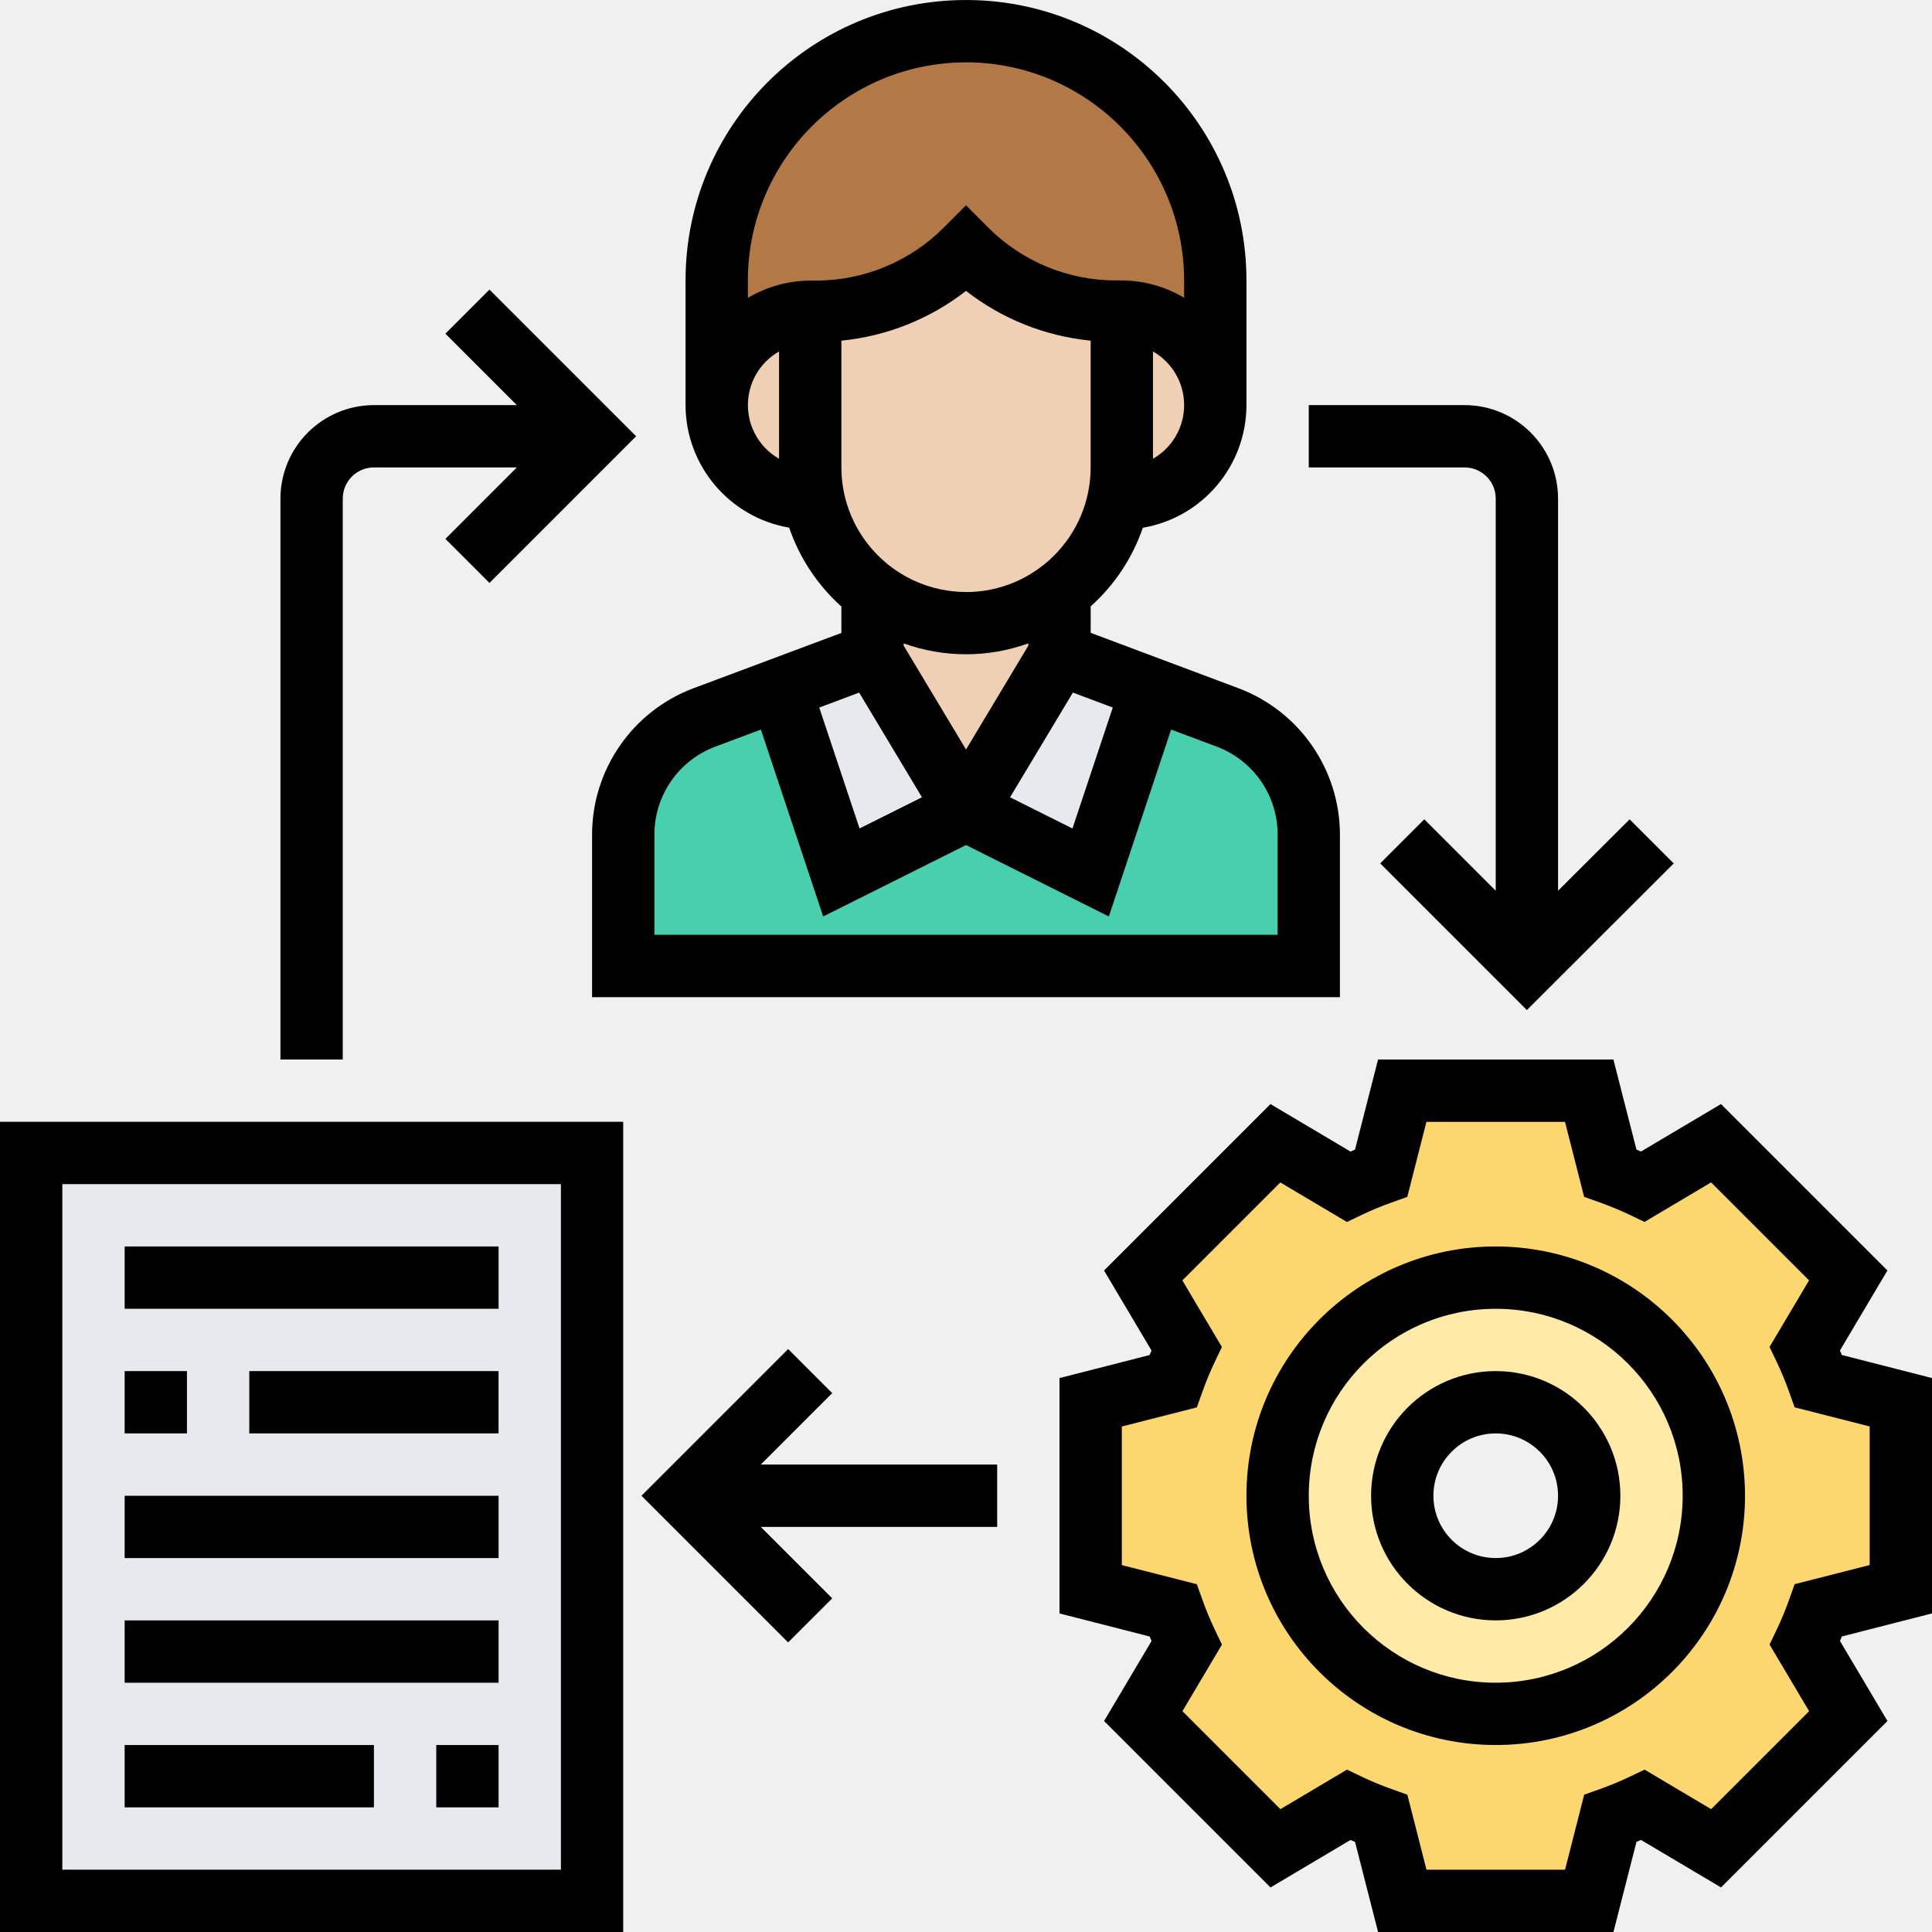
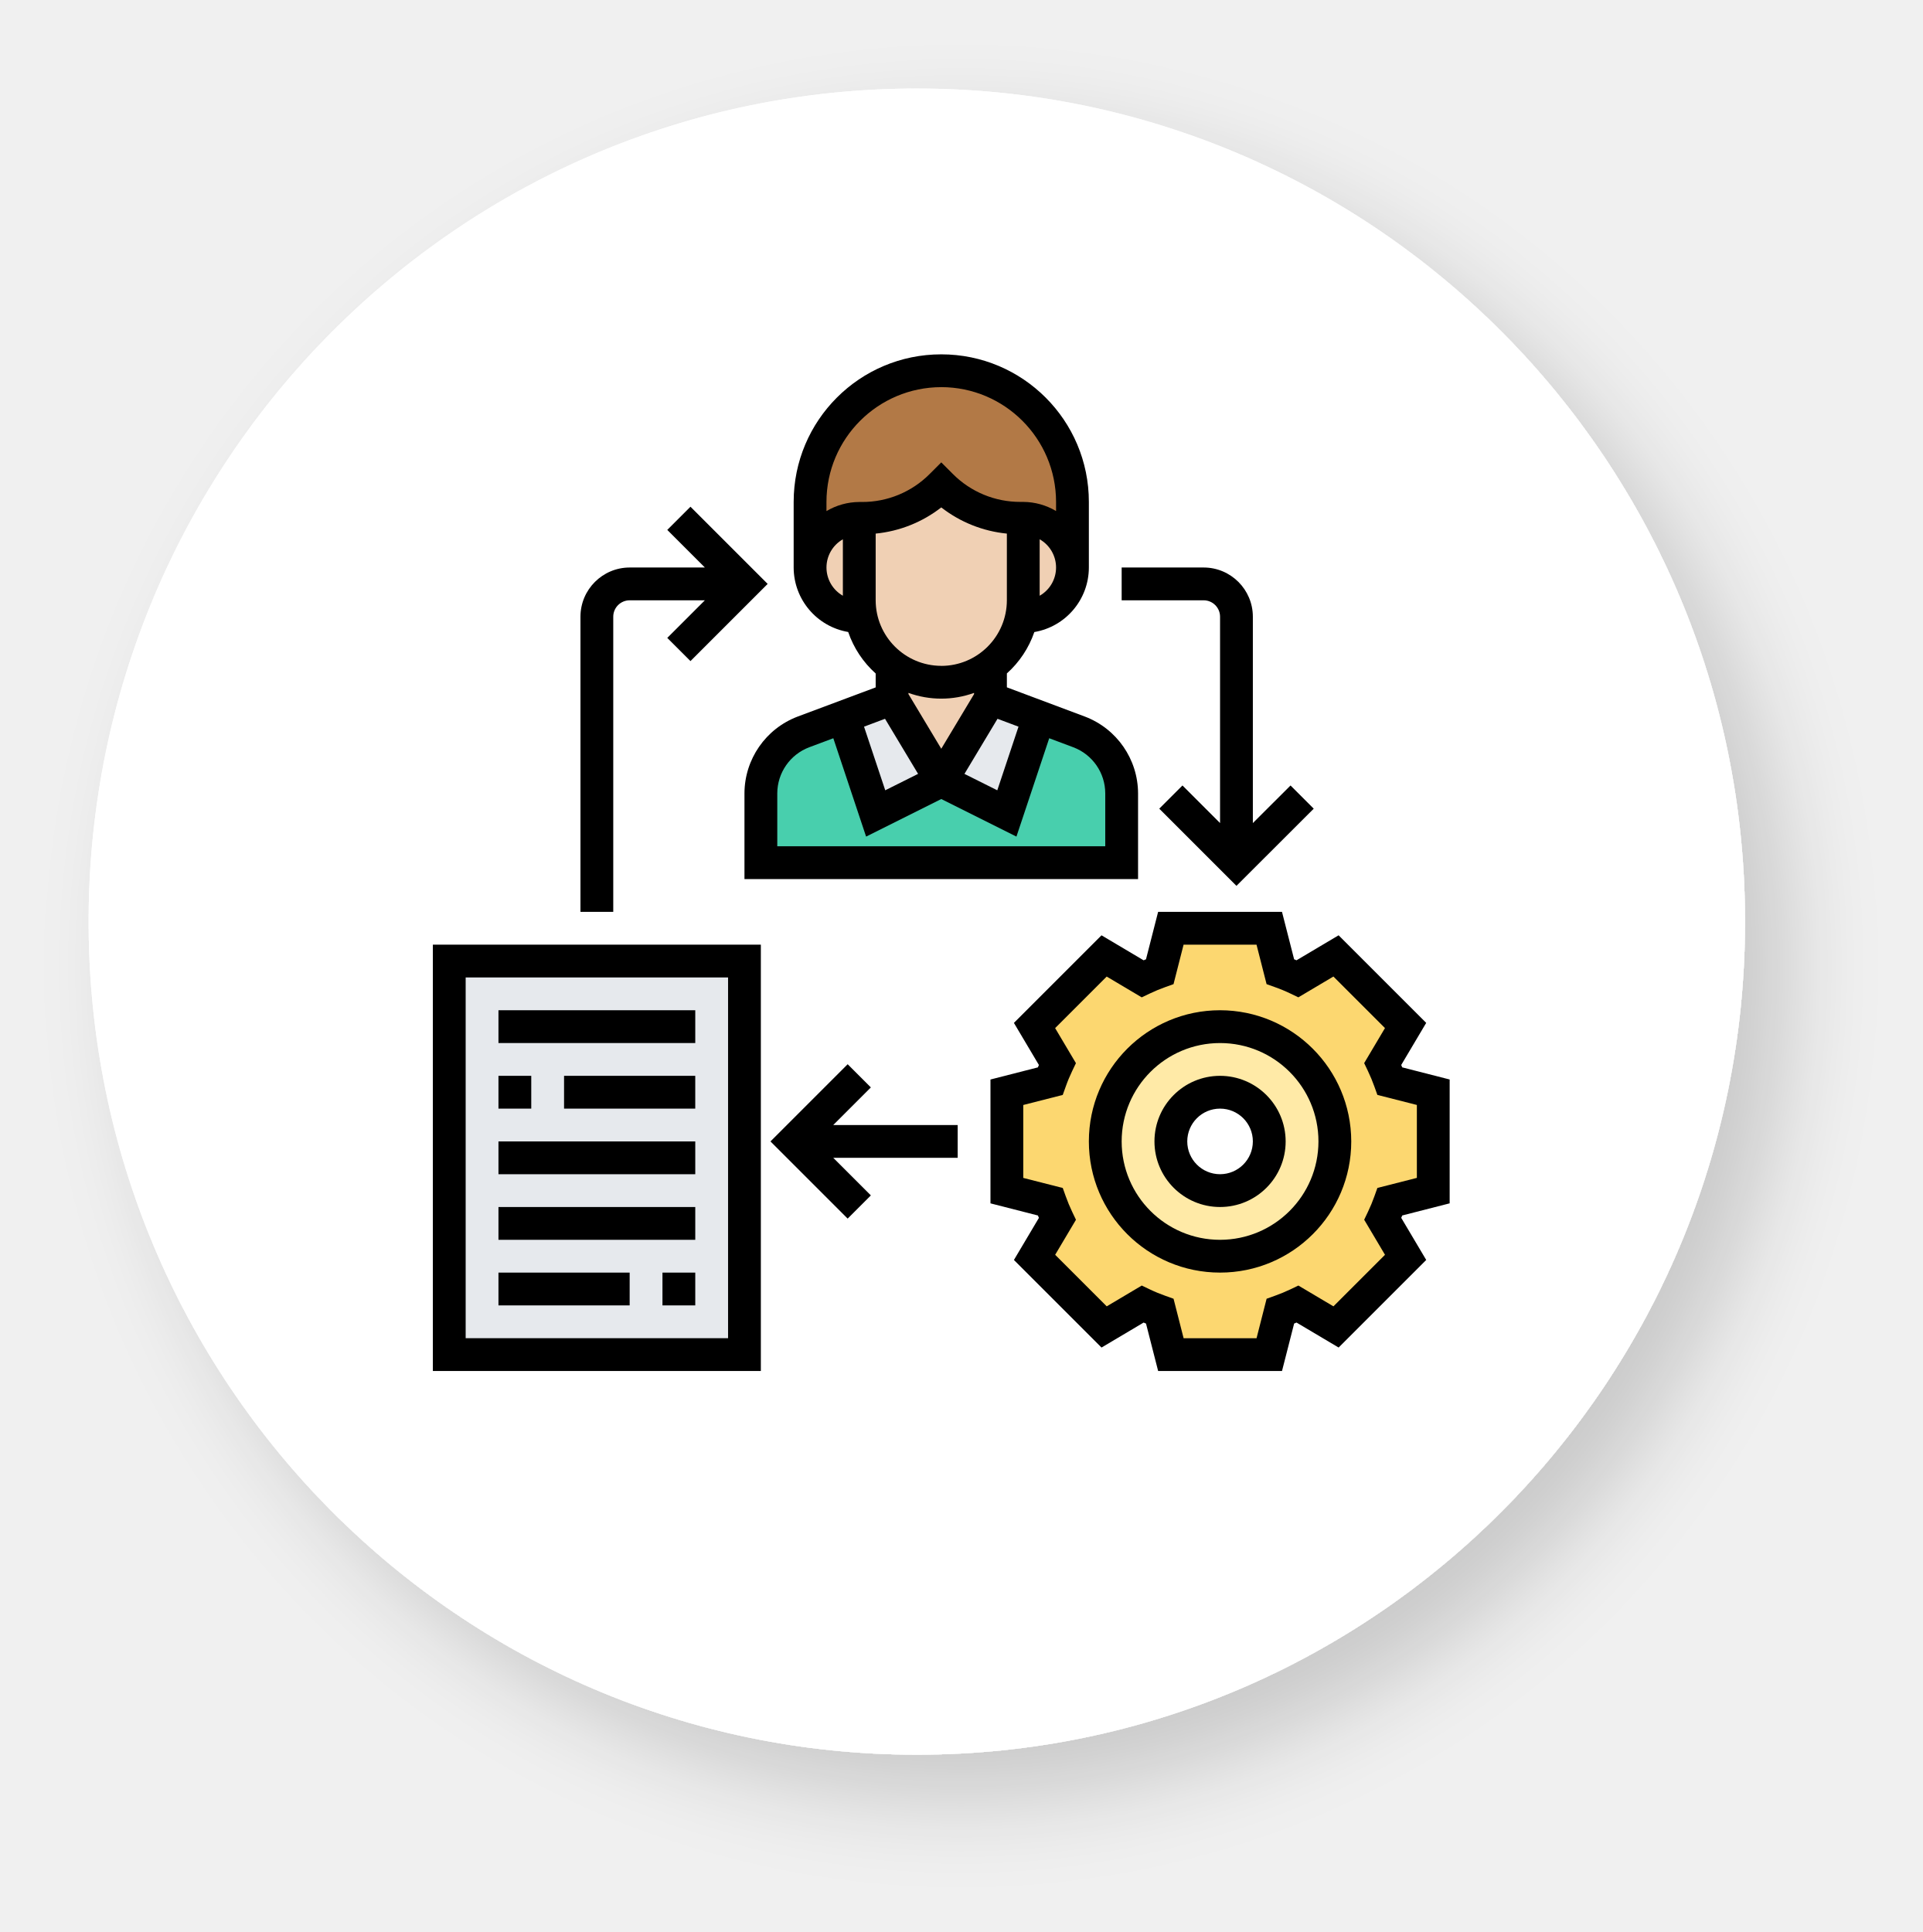
- <svg xmlns="http://www.w3.org/2000/svg" width="68.823" height="68.823" viewBox="0 0 68.823 68.823">
-   <path fill="#48cfad" d="m38.852 31.081 2.176-6.538 2.708 1.021a4.415 4.415 0 0 1 2.886 4.152v4.7H22.201v-4.7a4.415 4.415 0 0 1 2.886-4.152l2.708-1.021 2.176 6.538 4.44-2.22Zm0 0" />
-   <path fill="#e6e9ed" d="m41.027 24.543-2.176 6.538-4.44-2.22 3.33-5.55Zm-9.946-1.232 3.33 5.55-4.44 2.22-2.176-6.538Zm0 0" />
-   <g fill="#f0d0b4" transform="translate(25.531 8.88)">
-     <path d="M8.88 13.321c.688 0 1.343-.122 3.33-1.11v2.22l-3.33 5.55-3.33-5.55v-2.22a5.5 5.5 0 0 0 3.33 1.11m8.881-7.771a3.325 3.325 0 0 1-3.33 3.33l-.111-.011a5 5 0 0 0 .111-1.1V2.22a3.335 3.335 0 0 1 3.33 3.33m0 0" />
-     <path d="M14.43 2.22v5.55a5 5 0 0 1-.111 1.1 5.55 5.55 0 0 1-1.51 2.83 5 5 0 0 1-.6.511c-1.987.988-2.642 1.11-3.33 1.11a5.5 5.5 0 0 1-3.33-1.11A5.57 5.57 0 0 1 3.44 8.87a5 5 0 0 1-.111-1.1V2.22h.189A7.6 7.6 0 0 0 8.88 0a7.6 7.6 0 0 0 5.362 2.22Zm0 0" />
-     <path d="M3.33 7.77a5 5 0 0 0 .111 1.1l-.111.011a3.33 3.33 0 1 1 0-6.66Zm0 0" />
+ <svg xmlns="http://www.w3.org/2000/svg" width="130.113" height="130.788" viewBox="0 0 130.113 130.788">
+   <defs>
+     <filter id="_52" x="0" y="0" width="130.113" height="130.788" filterUnits="userSpaceOnUse">
+       <feOffset dx="3" dy="3" input="SourceAlpha" />
+       <feGaussianBlur stdDeviation="3" result="blur" />
+       <feFlood flood-opacity="0.161" />
+       <feComposite operator="in" in2="blur" />
+       <feComposite in="SourceGraphic" />
+     </filter>
+   </defs>
+   <g id="Grupo_1194156" data-name="Grupo 1194156" transform="translate(6435.051 -1052.394)">
+     <g transform="matrix(1, 0, 0, 1, -6435.05, 1052.39)" filter="url(#_52)">
+       <g id="_52-2" data-name="52" transform="translate(6 6)" fill="#fff" stroke="#fff" stroke-width="3">
+         <ellipse cx="56.056" cy="56.394" rx="56.056" ry="56.394" stroke="none" />
+         <ellipse cx="56.056" cy="56.394" rx="54.556" ry="54.894" fill="none" />
+       </g>
+     </g>
+     <g id="proceso" transform="translate(-6405.752 1076.381)">
+       <path id="Trazado_1097507" data-name="Trazado 1097507" d="M176.651,183.417l2.176-6.538,2.708,1.021a4.415,4.415,0,0,1,2.886,4.152v4.7H160v-4.7a4.415,4.415,0,0,1,2.886-4.152l2.708-1.021,2.176,6.538,4.44-2.22Zm0,0" transform="translate(-137.799 -152.336)" fill="#48cfad" />
+       <path id="Trazado_1097508" data-name="Trazado 1097508" d="M254.616,169.232l-2.176,6.538L248,173.55l3.33-5.55Zm0,0" transform="translate(-213.589 -144.689)" fill="#e6e9ed" />
+       <path id="Trazado_1097509" data-name="Trazado 1097509" d="M203.606,168l3.33,5.55-4.44,2.22-2.176-6.538Zm0,0" transform="translate(-172.525 -144.689)" fill="#e6e9ed" />
+       <g id="Grupo_1193700" data-name="Grupo 1193700" transform="translate(25.531 8.88)">
+         <path id="Trazado_1097510" data-name="Trazado 1097510" d="M227.33,153.11c.688,0,1.343-.122,3.33-1.11v2.22l-3.33,5.55L224,154.22V152A5.486,5.486,0,0,0,227.33,153.11Zm0,0" transform="translate(-218.45 -139.789)" fill="#f0d0b4" />
+         <path id="Trazado_1097511" data-name="Trazado 1097511" d="M290.641,83.33a3.325,3.325,0,0,1-3.33,3.33l-.111-.011a5.112,5.112,0,0,0,.111-1.1V80a3.335,3.335,0,0,1,3.33,3.33Zm0,0" transform="translate(-272.88 -77.78)" fill="#f0d0b4" />
+         <path id="Trazado_1097512" data-name="Trazado 1097512" d="M219.1,66.22v5.55a5.11,5.11,0,0,1-.111,1.1,5.548,5.548,0,0,1-1.51,2.83,5.228,5.228,0,0,1-.6.511c-1.987.988-2.642,1.11-3.33,1.11a5.486,5.486,0,0,1-3.33-1.11,5.566,5.566,0,0,1-2.109-3.341,5.112,5.112,0,0,1-.111-1.1V66.22h.189A7.588,7.588,0,0,0,213.55,64a7.588,7.588,0,0,0,5.362,2.22Zm0,0" transform="translate(-204.67 -64)" fill="#f0d0b4" />
+         <path id="Trazado_1097513" data-name="Trazado 1097513" d="M187.33,85.55a5.112,5.112,0,0,0,.111,1.1l-.111.011a3.33,3.33,0,1,1,0-6.66Zm0,0" transform="translate(-184 -77.78)" fill="#f0d0b4" />
+       </g>
+       <path id="Trazado_1097514" data-name="Trazado 1097514" d="M201.761,16.88v4.44a3.335,3.335,0,0,0-3.33-3.33h-.189a7.588,7.588,0,0,1-5.362-2.22,7.588,7.588,0,0,1-5.362,2.22h-.189a3.325,3.325,0,0,0-3.33,3.33V16.88a8.88,8.88,0,0,1,17.761,0Zm0,0" transform="translate(-158.469 -6.89)" fill="#b27946" />
+       <path id="Trazado_1097515" data-name="Trazado 1097515" d="M308.861,291.1v6.66l-2.931.744c-.144.4-.311.788-.488,1.177l1.543,2.6-4.707,4.707-2.6-1.543c-.389.178-.777.344-1.177.488l-.744,2.931H291.1l-.744-2.931c-.4-.144-.788-.311-1.177-.488l-2.6,1.543-4.707-4.707,1.543-2.6c-.178-.389-.344-.777-.488-1.177L280,297.761V291.1l2.931-.744c.144-.4.311-.788.488-1.177l-1.543-2.6,4.707-4.707,2.6,1.543c.389-.178.777-.344,1.177-.488L291.1,280h6.66l.744,2.931c.4.144.788.311,1.177.488l2.6-1.543,4.707,4.707-1.543,2.6c.178.389.344.777.488,1.177Zm-6.66,3.33a7.77,7.77,0,1,0-7.77,7.77A7.765,7.765,0,0,0,302.2,294.431Zm0,0" transform="translate(-241.148 -241.148)" fill="#fcd770" />
+       <path id="Trazado_1097516" data-name="Trazado 1097516" d="M335.77,328a7.77,7.77,0,1,1-7.77,7.77A7.765,7.765,0,0,1,335.77,328Zm3.33,7.77a3.33,3.33,0,1,0-3.33,3.33A3.326,3.326,0,0,0,339.1,335.77Zm0,0" transform="translate(-282.488 -282.488)" fill="#ffeaa7" />
+       <path id="Trazado_1097517" data-name="Trazado 1097517" d="M8,296H27.981v26.641H8Zm0,0" transform="translate(-6.89 -254.928)" fill="#e6e9ed" />
+       <path id="Trazado_1097518" data-name="Trazado 1097518" d="M303.081,291.732v-8.384l-3.211-.821c-.022-.054-.044-.108-.068-.162l1.691-2.849-5.929-5.929-2.849,1.691-.162-.068-.821-3.21h-8.384l-.821,3.211-.162.068-2.849-1.691-5.929,5.929,1.691,2.849-.068.162-3.21.821v8.384l3.211.821c.022.054.044.108.068.162l-1.691,2.849,5.929,5.929,2.849-1.691.162.068.821,3.21h8.384l.821-3.211.162-.068,2.849,1.691,5.929-5.929-1.691-2.849c.023-.055.046-.109.068-.162Zm-4.377,3.483-3.49,3.49-2.372-1.408-.534.255a11.106,11.106,0,0,1-1.058.438l-.559.2-.681,2.672h-4.937l-.681-2.672-.559-.2a10.46,10.46,0,0,1-1.058-.438l-.534-.255-2.372,1.408-3.49-3.49,1.408-2.372-.255-.534a11.1,11.1,0,0,1-.439-1.058l-.2-.559-2.673-.681v-4.937l2.672-.681.2-.559a10.467,10.467,0,0,1,.438-1.058l.255-.534-1.408-2.372,3.49-3.49,2.372,1.408.534-.255a11.1,11.1,0,0,1,1.058-.439l.559-.2.681-2.673h4.937l.681,2.672.559.2a10.452,10.452,0,0,1,1.058.438l.534.255,2.372-1.408,3.49,3.49-1.408,2.372.255.534a11.094,11.094,0,0,1,.439,1.058l.2.559,2.673.681v4.937l-2.672.681-.2.559a10.458,10.458,0,0,1-.439,1.058l-.255.534Zm0,0" transform="translate(-234.258 -234.258)" />
+       <path id="Trazado_1097519" data-name="Trazado 1097519" d="M328.88,320a8.88,8.88,0,1,0,8.88,8.88A8.891,8.891,0,0,0,328.88,320Zm0,15.541a6.66,6.66,0,1,1,6.66-6.66A6.667,6.667,0,0,1,328.88,335.541Zm0,0" transform="translate(-275.598 -275.598)" />
+       <path id="Trazado_1097520" data-name="Trazado 1097520" d="M356.44,352a4.44,4.44,0,1,0,4.44,4.44A4.445,4.445,0,0,0,356.44,352Zm0,6.66a2.22,2.22,0,1,1,2.22-2.22A2.222,2.222,0,0,1,356.44,358.66Zm0,0" transform="translate(-303.158 -303.158)" />
+       <path id="Trazado_1097521" data-name="Trazado 1097521" d="M159.022,18.8a6.671,6.671,0,0,0,1.859,2.806v.941L155.6,24.522a5.575,5.575,0,0,0-3.6,5.2v5.8h26.641v-5.8a5.578,5.578,0,0,0-3.6-5.2l-5.279-1.979V21.6A6.658,6.658,0,0,0,171.62,18.8a4.439,4.439,0,0,0,3.691-4.365V9.991a9.99,9.99,0,1,0-19.981,0v4.44a4.439,4.439,0,0,0,3.691,4.365ZM167.541,23l-2.22,3.7L163.1,23v-.081a6.536,6.536,0,0,0,4.44,0Zm-6.027,1.672,2.238,3.729-2.223,1.111-1.436-4.307Zm14.907,5.043V33.3h-22.2V29.718a3.345,3.345,0,0,1,2.161-3.118l1.632-.611,2.219,6.658,5.088-2.544,5.088,2.544,2.219-6.658,1.633.612a3.343,3.343,0,0,1,2.16,3.117Zm-5.872-4.51-1.436,4.308-2.223-1.111,2.238-3.73Zm-5.228-4.117a4.445,4.445,0,0,1-4.44-4.44V12.135a8.593,8.593,0,0,0,4.44-1.772,8.584,8.584,0,0,0,4.44,1.772v4.516A4.445,4.445,0,0,1,165.321,21.091Zm6.66-4.749V12.52a2.2,2.2,0,0,1,0,3.822ZM165.321,2.22a7.78,7.78,0,0,1,7.77,7.77v.617a4.392,4.392,0,0,0-2.22-.617h-.191A6.424,6.424,0,0,1,166.106,8.1l-.785-.786-.785.786a6.426,6.426,0,0,1-4.575,1.895h-.191a4.392,4.392,0,0,0-2.22.617V9.991a7.78,7.78,0,0,1,7.77-7.77Zm-6.66,10.3v3.822a2.2,2.2,0,0,1,0-3.822Zm0,0" transform="translate(-130.909 0)" />
+       <path id="Trazado_1097522" data-name="Trazado 1097522" d="M0,316.861H22.2V288H0ZM2.22,290.22H19.981v24.421H2.22Zm0,0" transform="translate(0 -248.038)" />
+       <path id="Trazado_1097523" data-name="Trazado 1097523" d="M32,320H45.321v2.22H32Zm0,0" transform="translate(-27.56 -275.598)" />
+       <path id="Trazado_1097524" data-name="Trazado 1097524" d="M32,352h2.22v2.22H32Zm0,0" transform="translate(-27.56 -303.158)" />
+       <path id="Trazado_1097525" data-name="Trazado 1097525" d="M64,352h8.88v2.22H64Zm0,0" transform="translate(-55.12 -303.158)" />
+       <path id="Trazado_1097526" data-name="Trazado 1097526" d="M32,384H45.321v2.22H32Zm0,0" transform="translate(-27.56 -330.717)" />
+       <path id="Trazado_1097527" data-name="Trazado 1097527" d="M32,416H45.321v2.22H32Zm0,0" transform="translate(-27.56 -358.277)" />
+       <path id="Trazado_1097528" data-name="Trazado 1097528" d="M112,448h2.22v2.22H112Zm0,0" transform="translate(-96.459 -385.837)" />
+       <path id="Trazado_1097529" data-name="Trazado 1097529" d="M32,448h8.88v2.22H32Zm0,0" transform="translate(-27.56 -385.837)" />
+       <path id="Trazado_1097530" data-name="Trazado 1097530" d="M171.482,347.913l-1.57-1.57-5.225,5.225,5.225,5.225,1.57-1.57-2.545-2.545h8.421v-2.22h-8.421Zm0,0" transform="translate(-141.836 -298.286)" />
+       <path id="Trazado_1097531" data-name="Trazado 1097531" d="M74.22,81.789a1.112,1.112,0,0,1,1.11-1.11h5.091l-2.545,2.545,1.57,1.57,5.225-5.225-5.225-5.225-1.57,1.57,2.545,2.545H75.33A3.335,3.335,0,0,0,72,81.789V101.77h2.22Zm0,0" transform="translate(-62.01 -64.028)" />
+       <path id="Trazado_1097532" data-name="Trazado 1097532" d="M342.66,107.33V121.3l-2.545-2.545-1.57,1.57,5.225,5.225L349,120.326l-1.57-1.57L344.88,121.3V107.33a3.334,3.334,0,0,0-3.33-3.33H336v2.22h5.55A1.111,1.111,0,0,1,342.66,107.33Zm0,0" transform="translate(-289.378 -89.569)" />
+     </g>
  </g>
-   <path fill="#b27946" d="M43.292 9.99v4.44a3.335 3.335 0 0 0-3.33-3.33h-.189a7.6 7.6 0 0 1-5.362-2.22 7.6 7.6 0 0 1-5.362 2.22h-.189a3.325 3.325 0 0 0-3.33 3.33V9.99a8.88 8.88 0 0 1 17.761 0Zm0 0" />
-   <path fill="#fcd770" d="M67.713 49.952v6.66l-2.931.744c-.144.4-.311.788-.488 1.177l1.543 2.6-4.707 4.707-2.6-1.543c-.389.178-.777.344-1.177.488l-.744 2.931h-6.657l-.744-2.931c-.4-.144-.788-.311-1.177-.488l-2.6 1.543-4.707-4.707 1.543-2.6a15 15 0 0 1-.488-1.177l-2.927-.743v-6.661l2.931-.744c.144-.4.311-.788.488-1.177l-1.543-2.6 4.707-4.707 2.6 1.543c.389-.178.777-.344 1.177-.488l.74-2.927h6.66l.744 2.931c.4.144.788.311 1.177.488l2.6-1.543 4.707 4.707-1.543 2.6c.178.389.344.777.488 1.177Zm-6.66 3.33a7.77 7.77 0 1 0-7.77 7.77 7.765 7.765 0 0 0 7.769-7.769Zm0 0" />
-   <path fill="#ffeaa7" d="M53.282 45.512a7.77 7.77 0 1 1-7.77 7.77 7.765 7.765 0 0 1 7.77-7.77m3.33 7.77a3.33 3.33 0 1 0-3.33 3.33 3.326 3.326 0 0 0 3.33-3.33m0 0" />
-   <path fill="#e6e9ed" d="M1.11 41.072h19.981v26.641H1.11Zm0 0" />
-   <path d="M68.823 57.474V49.09l-3.211-.821-.068-.162 1.691-2.849-5.929-5.929-2.849 1.691-.162-.068-.821-3.21H49.09l-.821 3.211-.162.068-2.849-1.691-5.929 5.929 1.691 2.849-.068.162-3.21.821v8.384l3.211.821q.032.081.068.162l-1.691 2.849 5.929 5.929 2.849-1.691.162.068.821 3.21h8.384l.821-3.211.162-.068 2.849 1.691 5.929-5.929-1.691-2.849.068-.162Zm-4.377 3.483-3.49 3.49-2.372-1.408-.534.255a11 11 0 0 1-1.058.438l-.559.2-.681 2.672h-4.937l-.681-2.672-.559-.2a11 11 0 0 1-1.058-.438l-.534-.255-2.372 1.408-3.49-3.49 1.408-2.372-.255-.534a11 11 0 0 1-.439-1.058l-.2-.559-2.673-.681v-4.937l2.672-.681.2-.559a11 11 0 0 1 .438-1.058l.255-.534-1.408-2.372 3.49-3.49 2.372 1.408.534-.255a11 11 0 0 1 1.058-.439l.559-.2.681-2.673h4.937l.681 2.672.559.2a11 11 0 0 1 1.058.438l.534.255 2.372-1.408 3.49 3.49-1.408 2.372.255.534a11 11 0 0 1 .439 1.058l.2.559 2.673.681v4.937l-2.672.681-.2.559a11 11 0 0 1-.439 1.058l-.255.534Zm0 0" />
-   <path d="M53.282 44.402a8.88 8.88 0 1 0 8.88 8.88 8.89 8.89 0 0 0-8.88-8.88m0 15.541a6.66 6.66 0 1 1 6.66-6.66 6.667 6.667 0 0 1-6.66 6.66m0 0" />
-   <path d="M53.282 48.842a4.44 4.44 0 1 0 4.44 4.44 4.445 4.445 0 0 0-4.44-4.44m0 6.66a2.22 2.22 0 1 1 2.22-2.22 2.22 2.22 0 0 1-2.22 2.22M28.113 18.8a6.7 6.7 0 0 0 1.859 2.806v.941l-5.281 1.975a5.575 5.575 0 0 0-3.6 5.2v5.8h26.641v-5.8a5.58 5.58 0 0 0-3.6-5.2l-5.279-1.979V21.6a6.66 6.66 0 0 0 1.858-2.8 4.44 4.44 0 0 0 3.691-4.365V9.991a9.99 9.99 0 1 0-19.981 0v4.44a4.44 4.44 0 0 0 3.691 4.365Zm8.519 4.2-2.22 3.7-2.221-3.7v-.081a6.54 6.54 0 0 0 4.44 0Zm-6.027 1.672 2.238 3.729-2.223 1.111-1.436-4.307Zm14.907 5.043V33.3h-22.2v-3.582a3.345 3.345 0 0 1 2.161-3.118l1.632-.611 2.219 6.658 5.088-2.544 5.088 2.544 2.219-6.658 1.633.612a3.34 3.34 0 0 1 2.16 3.117Zm-5.872-4.51-1.436 4.308-2.223-1.111 2.238-3.73Zm-5.228-4.117a4.445 4.445 0 0 1-4.44-4.44v-4.513a8.6 8.6 0 0 0 4.44-1.772 8.6 8.6 0 0 0 4.44 1.772v4.516a4.445 4.445 0 0 1-4.44 4.44Zm6.66-4.749V12.52a2.2 2.2 0 0 1 0 3.822ZM34.412 2.22a7.78 7.78 0 0 1 7.77 7.77v.617a4.4 4.4 0 0 0-2.22-.617h-.191a6.42 6.42 0 0 1-4.574-1.89l-.785-.786-.785.786a6.43 6.43 0 0 1-4.575 1.895h-.191a4.4 4.4 0 0 0-2.22.617v-.621a7.78 7.78 0 0 1 7.77-7.77Zm-6.66 10.3v3.822a2.2 2.2 0 0 1 0-3.822M0 68.823h22.2V39.962H0Zm2.22-26.641h17.761v24.421H2.22Zm0 0" />
-   <path d="M4.44 44.402h13.321v2.22H4.44Zm0 4.44h2.22v2.22H4.44Zm4.44 0h8.88v2.22H8.88Zm-4.44 4.441h13.321v2.22H4.44Zm0 4.44h13.321v2.22H4.44Zm11.101 4.44h2.22v2.22h-2.22Zm-11.101 0h8.88v2.22H4.44Zm25.206-12.536-1.57-1.57-5.225 5.225 5.225 5.225 1.57-1.57-2.545-2.545h8.421v-2.22h-8.421ZM12.21 17.761a1.11 1.11 0 0 1 1.11-1.11h5.091l-2.545 2.545 1.57 1.57 5.225-5.225-5.225-5.225-1.57 1.57 2.545 2.545H13.32a3.335 3.335 0 0 0-3.33 3.33v19.981h2.22Zm41.072 0v13.97l-2.545-2.545-1.57 1.57 5.225 5.225 5.23-5.224-1.57-1.57-2.55 2.544v-13.97a3.334 3.334 0 0 0-3.33-3.33h-5.55v2.22h5.55a1.11 1.11 0 0 1 1.11 1.11m0 0" />
</svg>
